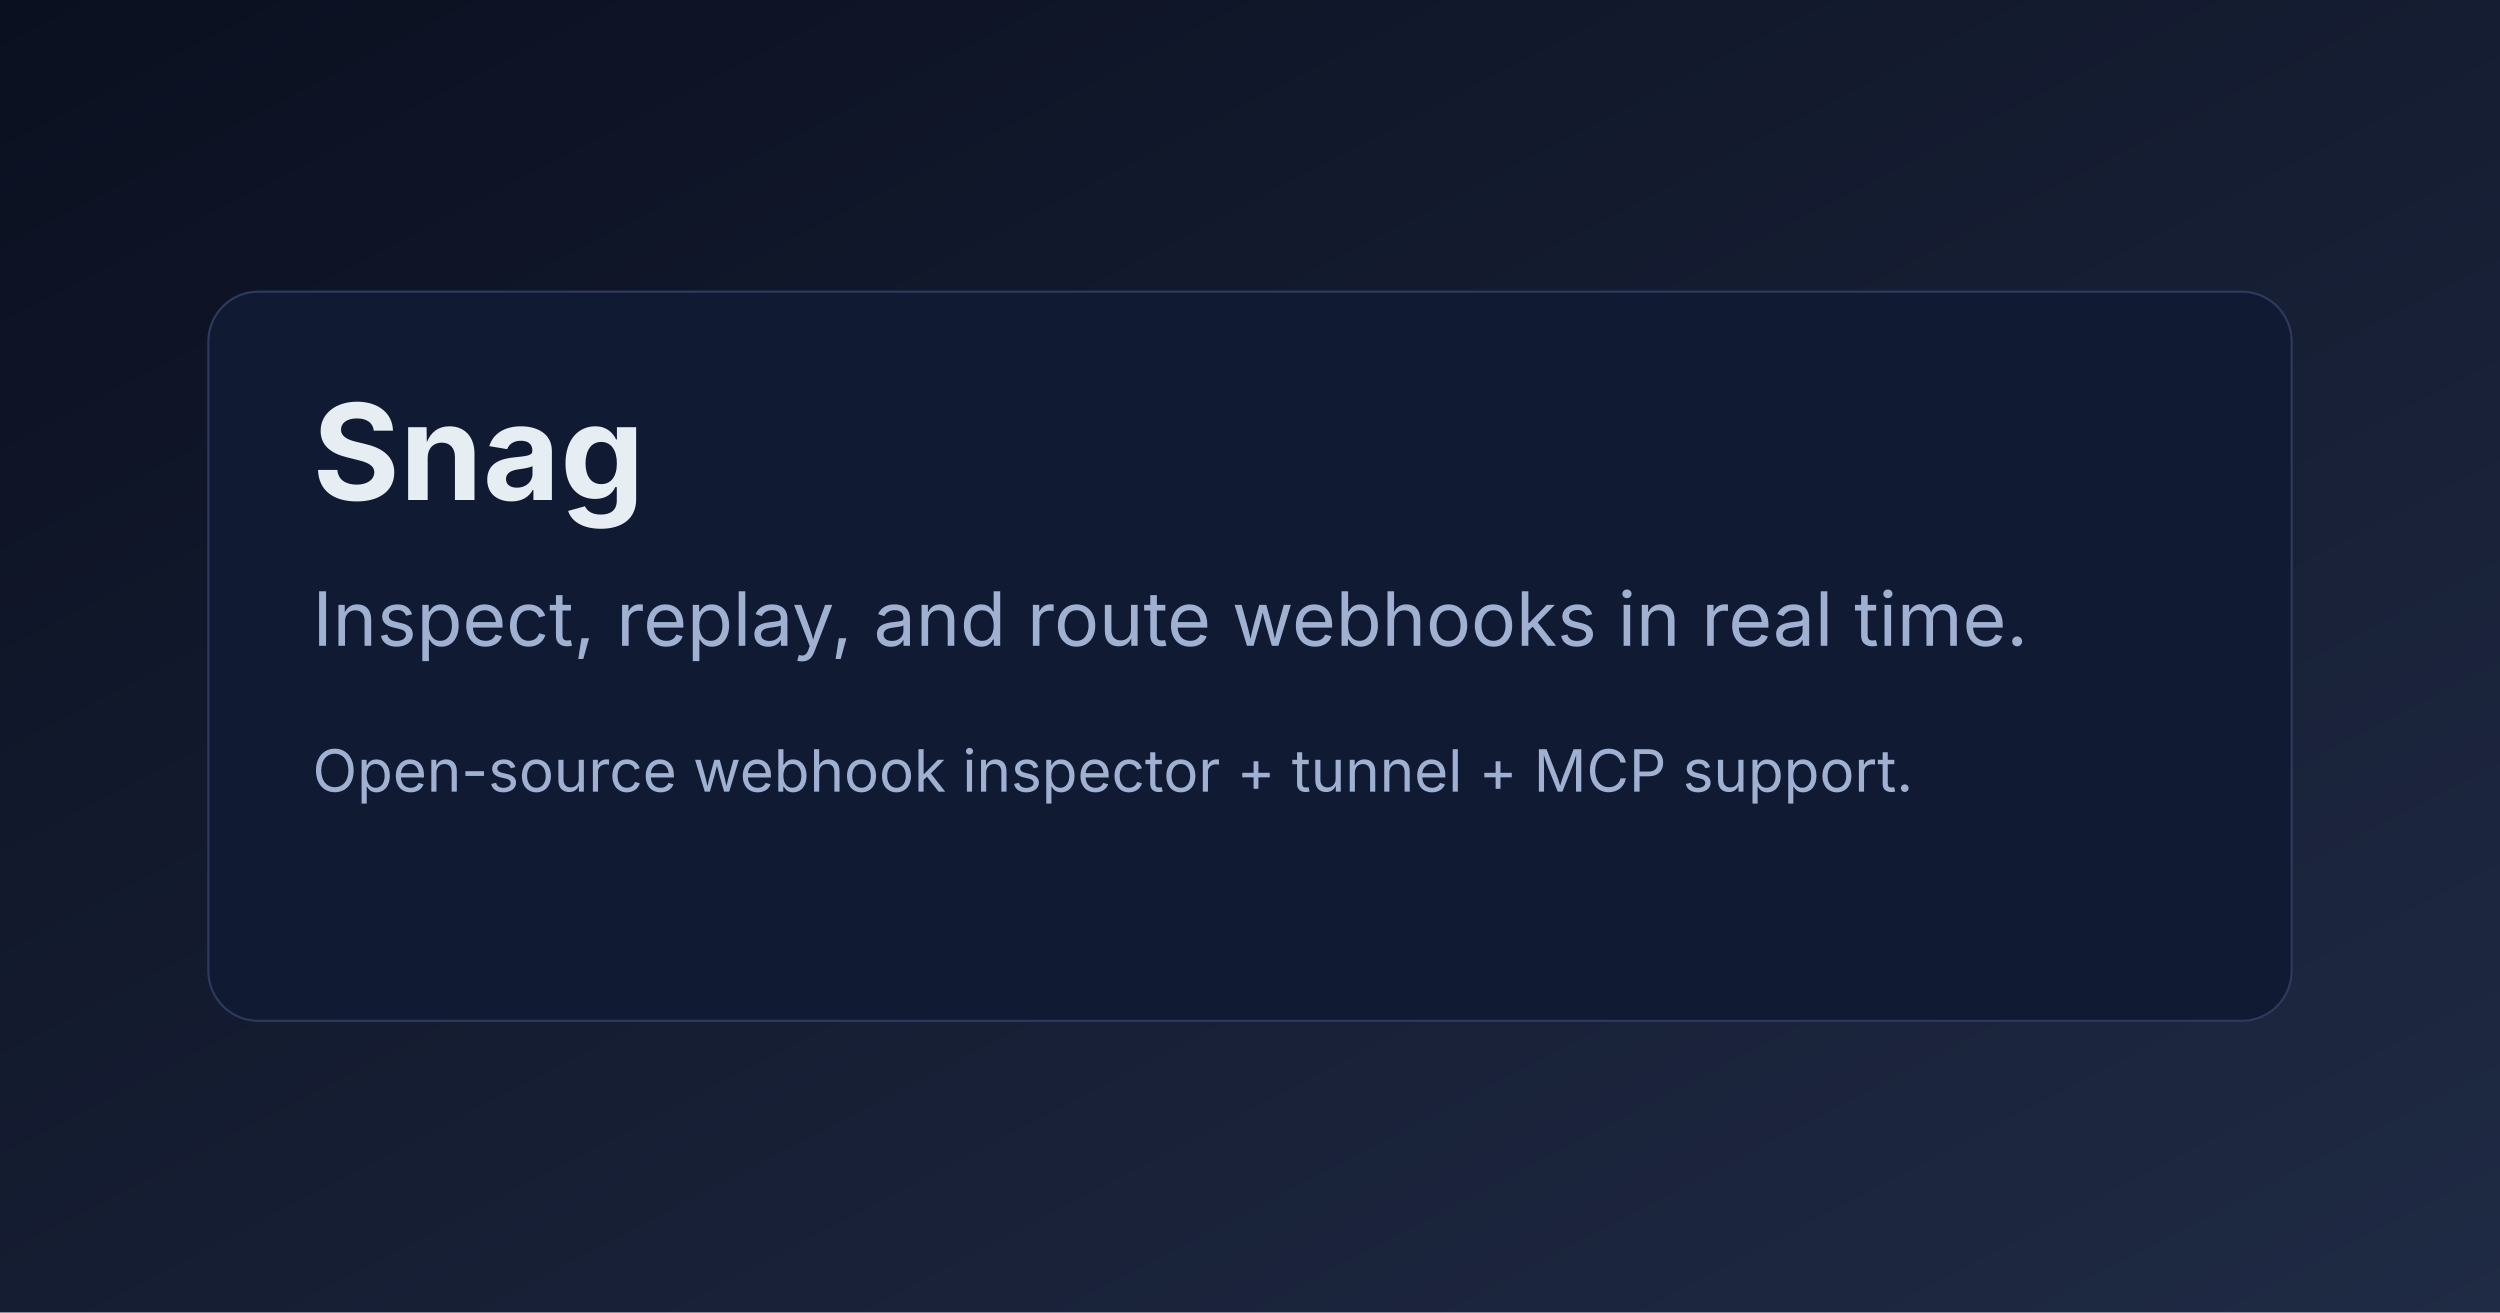
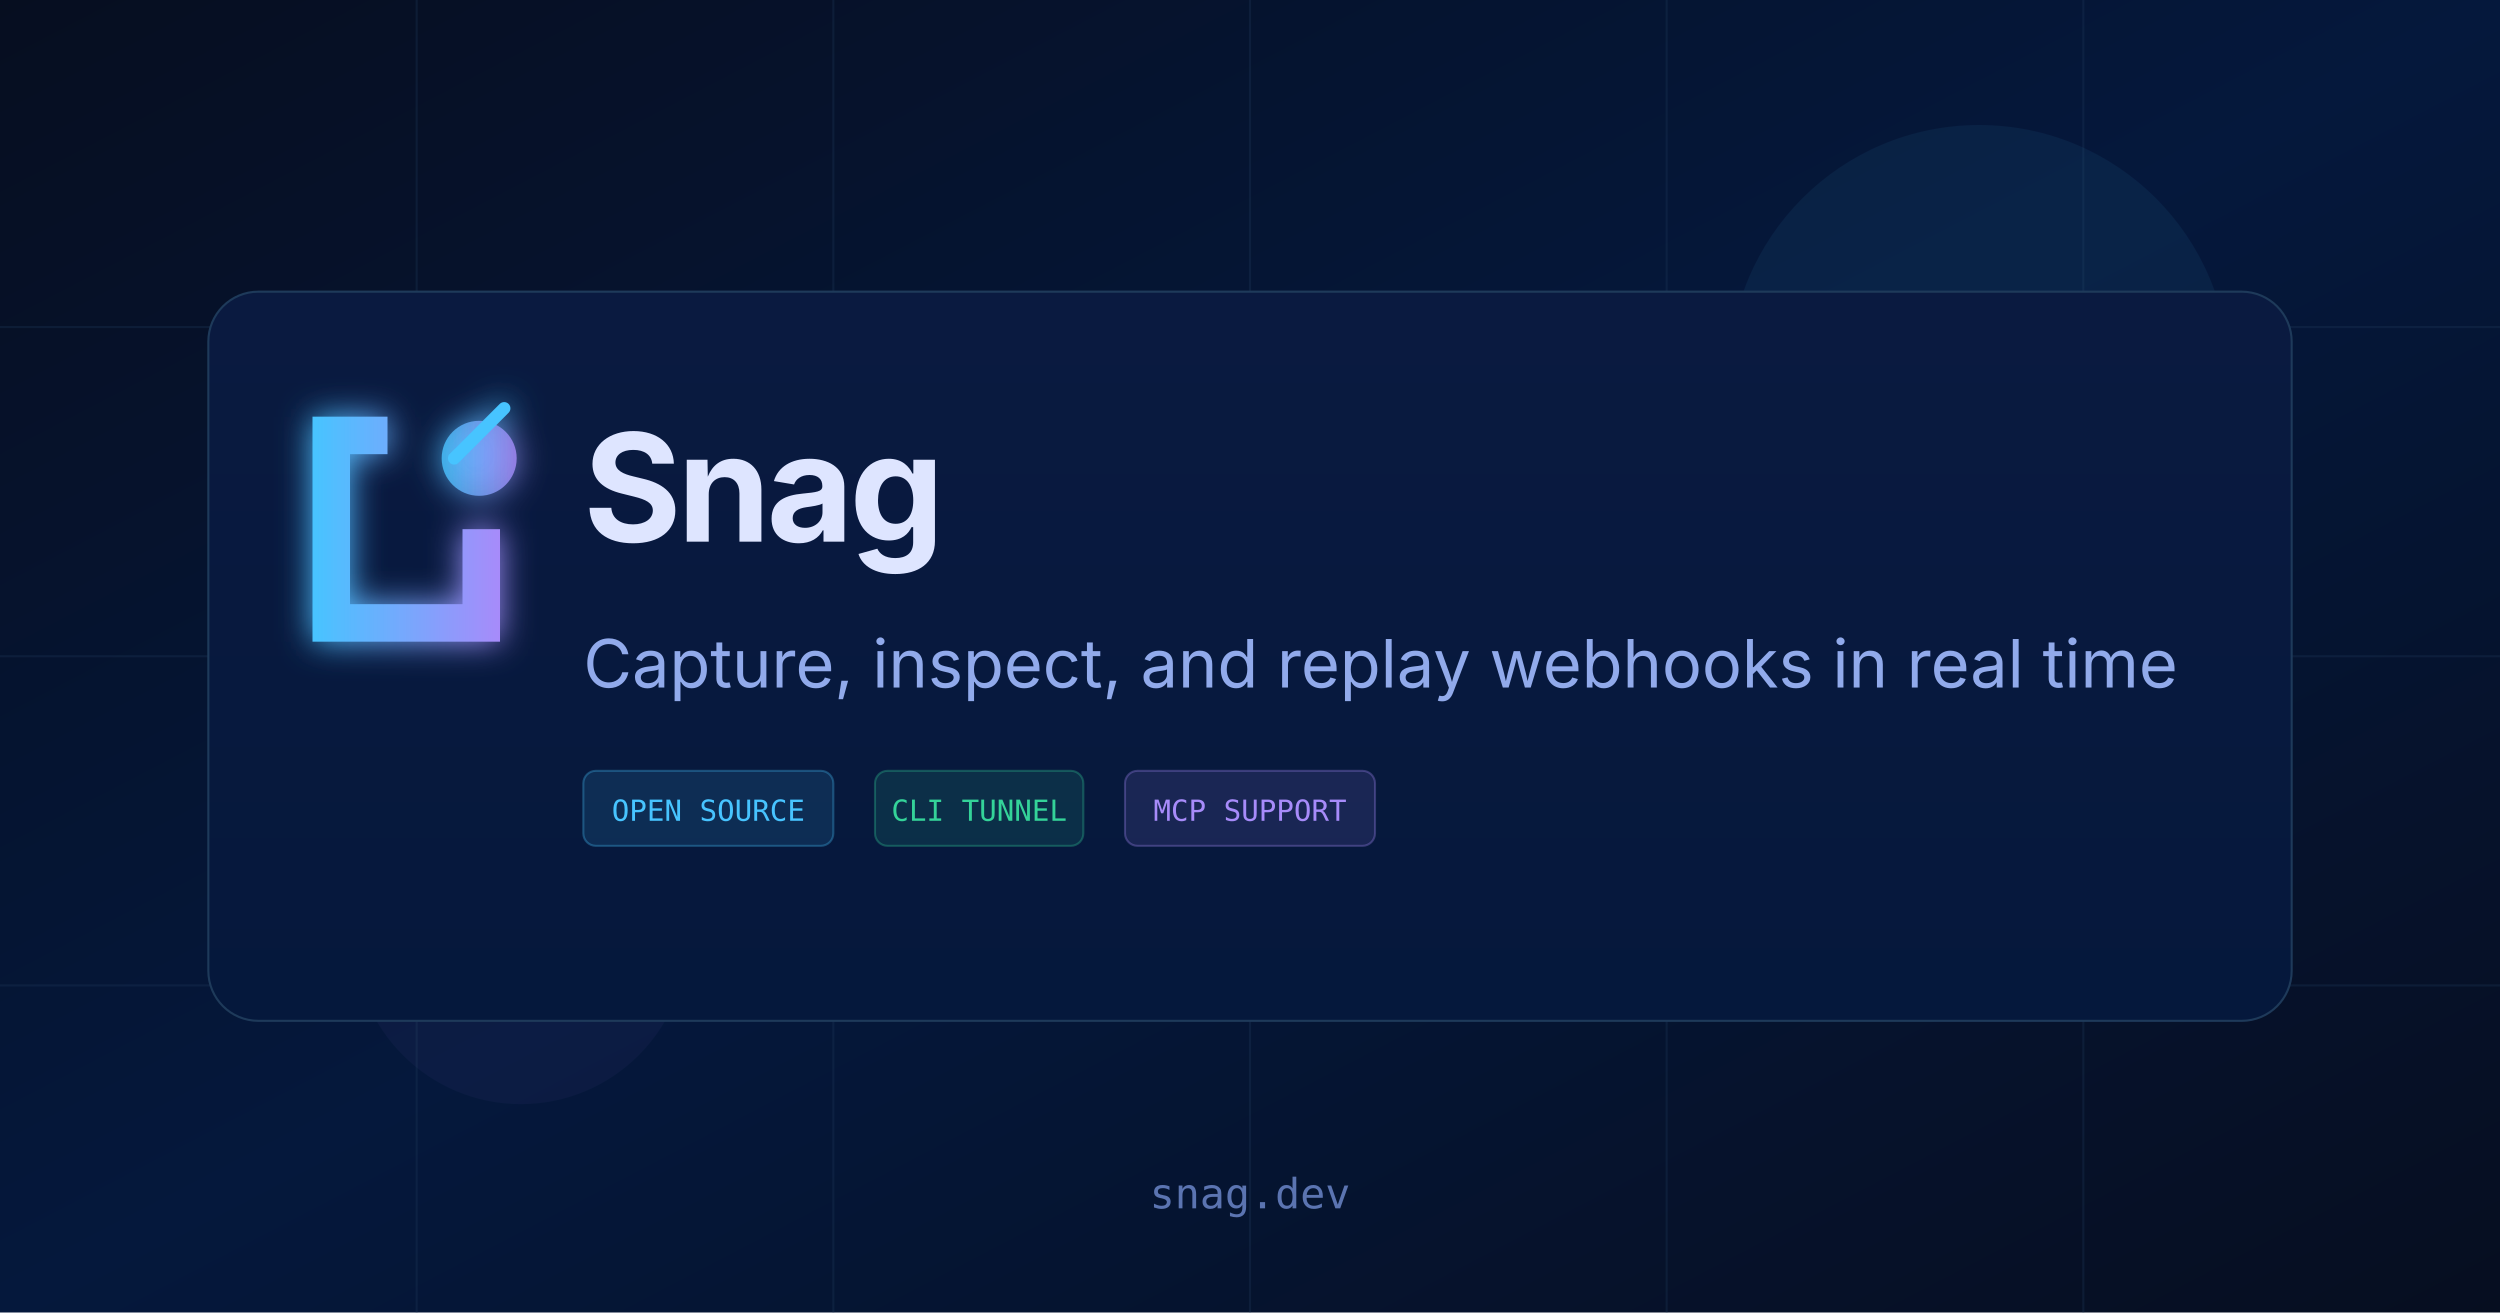
<svg xmlns="http://www.w3.org/2000/svg" width="1200" height="630" viewBox="0 0 1200 630" role="img" aria-label="Snag social preview">
  <defs>
    <linearGradient id="bg" x1="0%" y1="0%" x2="100%" y2="100%">
-       <stop offset="0%" stop-color="#0b1020" />
-       <stop offset="100%" stop-color="#1f2a44" />
+       <stop offset="0%" stop-color="#060e20" />
+       <stop offset="50%" stop-color="#05183c" />
+       <stop offset="100%" stop-color="#060e20" />
    </linearGradient>
+     <linearGradient id="accent" x1="0%" y1="0%" x2="100%" y2="0%">
+       <stop offset="0%" stop-color="#47c4ff" />
+       <stop offset="100%" stop-color="#a78bfa" />
+     </linearGradient>
+     <linearGradient id="card" x1="0%" y1="0%" x2="0%" y2="100%">
+       <stop offset="0%" stop-color="#0a1a40" />
+       <stop offset="100%" stop-color="#05183c" />
+     </linearGradient>
+     <filter id="glow" x="-50%" y="-50%" width="200%" height="200%">
+       <feGaussianBlur stdDeviation="8" result="blur" />
+       <feMerge>
+         <feMergeNode in="blur" />
+         <feMergeNode in="SourceGraphic" />
+       </feMerge>
+     </filter>
  </defs>
  <rect width="1200" height="630" fill="url(#bg)" />
-   <rect x="100" y="140" width="1000" height="350" rx="24" fill="#111a33" stroke="#2e3a5e" />
-   <text x="150" y="240" fill="#e6edf3" font-size="64" font-family="Inter, Arial, sans-serif" font-weight="700">
+   <g stroke="#1e3a5a" stroke-width="1" opacity="0.3">
+     <line x1="200" y1="0" x2="200" y2="630" />
+     <line x1="400" y1="0" x2="400" y2="630" />
+     <line x1="600" y1="0" x2="600" y2="630" />
+     <line x1="800" y1="0" x2="800" y2="630" />
+     <line x1="1000" y1="0" x2="1000" y2="630" />
+     <line x1="0" y1="157" x2="1200" y2="157" />
+     <line x1="0" y1="315" x2="1200" y2="315" />
+     <line x1="0" y1="473" x2="1200" y2="473" />
+   </g>
+   <circle cx="950" cy="180" r="120" fill="#47c4ff" opacity="0.06" />
+   <circle cx="250" cy="450" r="80" fill="#a78bfa" opacity="0.04" />
+   <rect x="100" y="140" width="1000" height="350" rx="24" fill="url(#card)" stroke="#1e3a5a" stroke-width="1" />
+   <g transform="translate(150, 200)" filter="url(#glow)">
+     <path d="M0 0h24v12H12v48h36v-24h12v36H0V0z" fill="url(#accent)" transform="scale(1.5)" />
+     <circle cx="80" cy="20" r="18" fill="url(#accent)" opacity="0.8" />
+     <path d="M68 20l24-24" stroke="#47c4ff" stroke-width="6" stroke-linecap="round" />
+   </g>
+   <text x="280" y="260" fill="#dee5ff" font-size="72" font-family="Space Grotesk, Inter, system-ui" font-weight="700" letter-spacing="-2">
    Snag
  </text>
-   <text x="150" y="310" fill="#9fb0d1" font-size="36" font-family="Inter, Arial, sans-serif">
-     Inspect, replay, and route webhooks in real time.
+   <text x="280" y="330" fill="#91aaeb" font-size="32" font-family="Space Grotesk, Inter, system-ui" font-weight="400">
+     Capture, inspect, and replay webhooks in real time
  </text>
-   <text x="150" y="380" fill="#9fb0d1" font-size="28" font-family="Inter, Arial, sans-serif">
-     Open-source webhook inspector + tunnel + MCP support.
+   <g transform="translate(280, 370)">
+     <rect width="120" height="36" rx="6" fill="#47c4ff" fill-opacity="0.12" stroke="#47c4ff" stroke-opacity="0.3" />
+     <text x="60" y="24" fill="#47c4ff" font-size="14" font-family="JetBrains Mono, monospace" font-weight="500" text-anchor="middle">OPEN SOURCE</text>
+   </g>
+   <g transform="translate(420, 370)">
+     <rect width="100" height="36" rx="6" fill="#34d399" fill-opacity="0.12" stroke="#34d399" stroke-opacity="0.3" />
+     <text x="50" y="24" fill="#34d399" font-size="14" font-family="JetBrains Mono, monospace" font-weight="500" text-anchor="middle">CLI TUNNEL</text>
+   </g>
+   <g transform="translate(540, 370)">
+     <rect width="120" height="36" rx="6" fill="#a78bfa" fill-opacity="0.12" stroke="#a78bfa" stroke-opacity="0.3" />
+     <text x="60" y="24" fill="#a78bfa" font-size="14" font-family="JetBrains Mono, monospace" font-weight="500" text-anchor="middle">MCP SUPPORT</text>
+   </g>
+   <text x="600" y="580" fill="#5b74b1" font-size="20" font-family="JetBrains Mono, monospace" text-anchor="middle">
+     snag.dev
  </text>
</svg>
